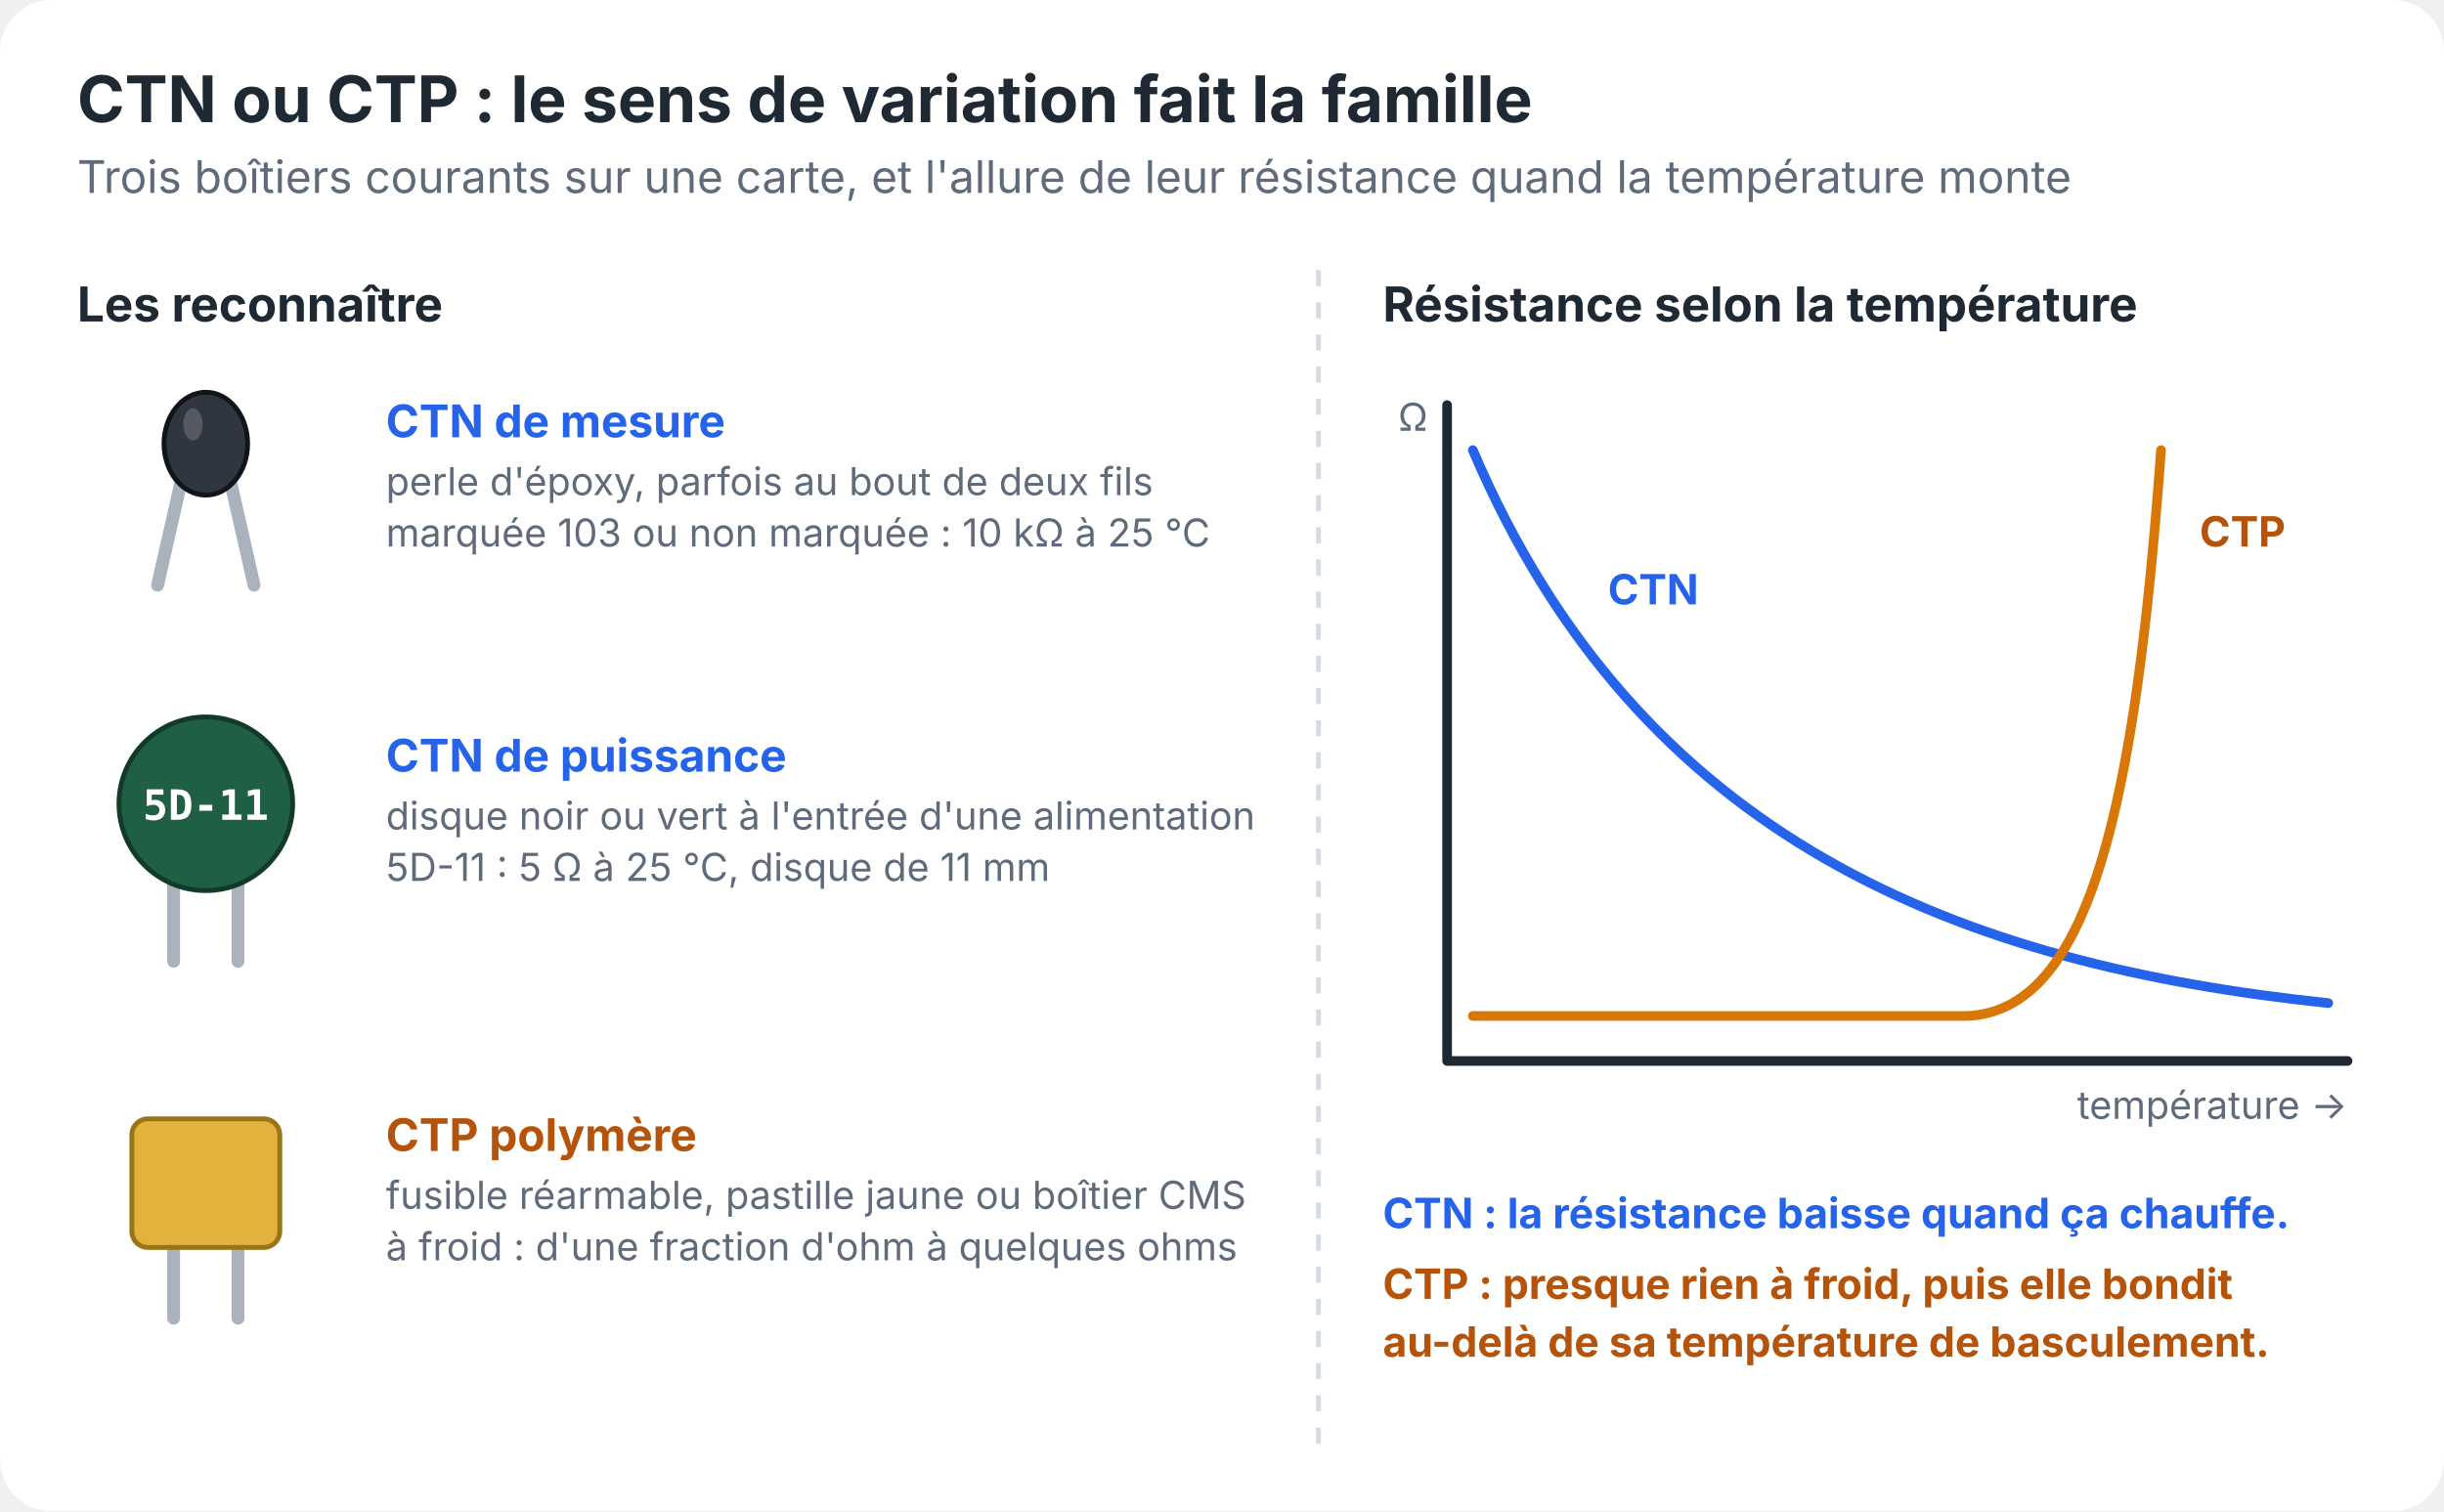
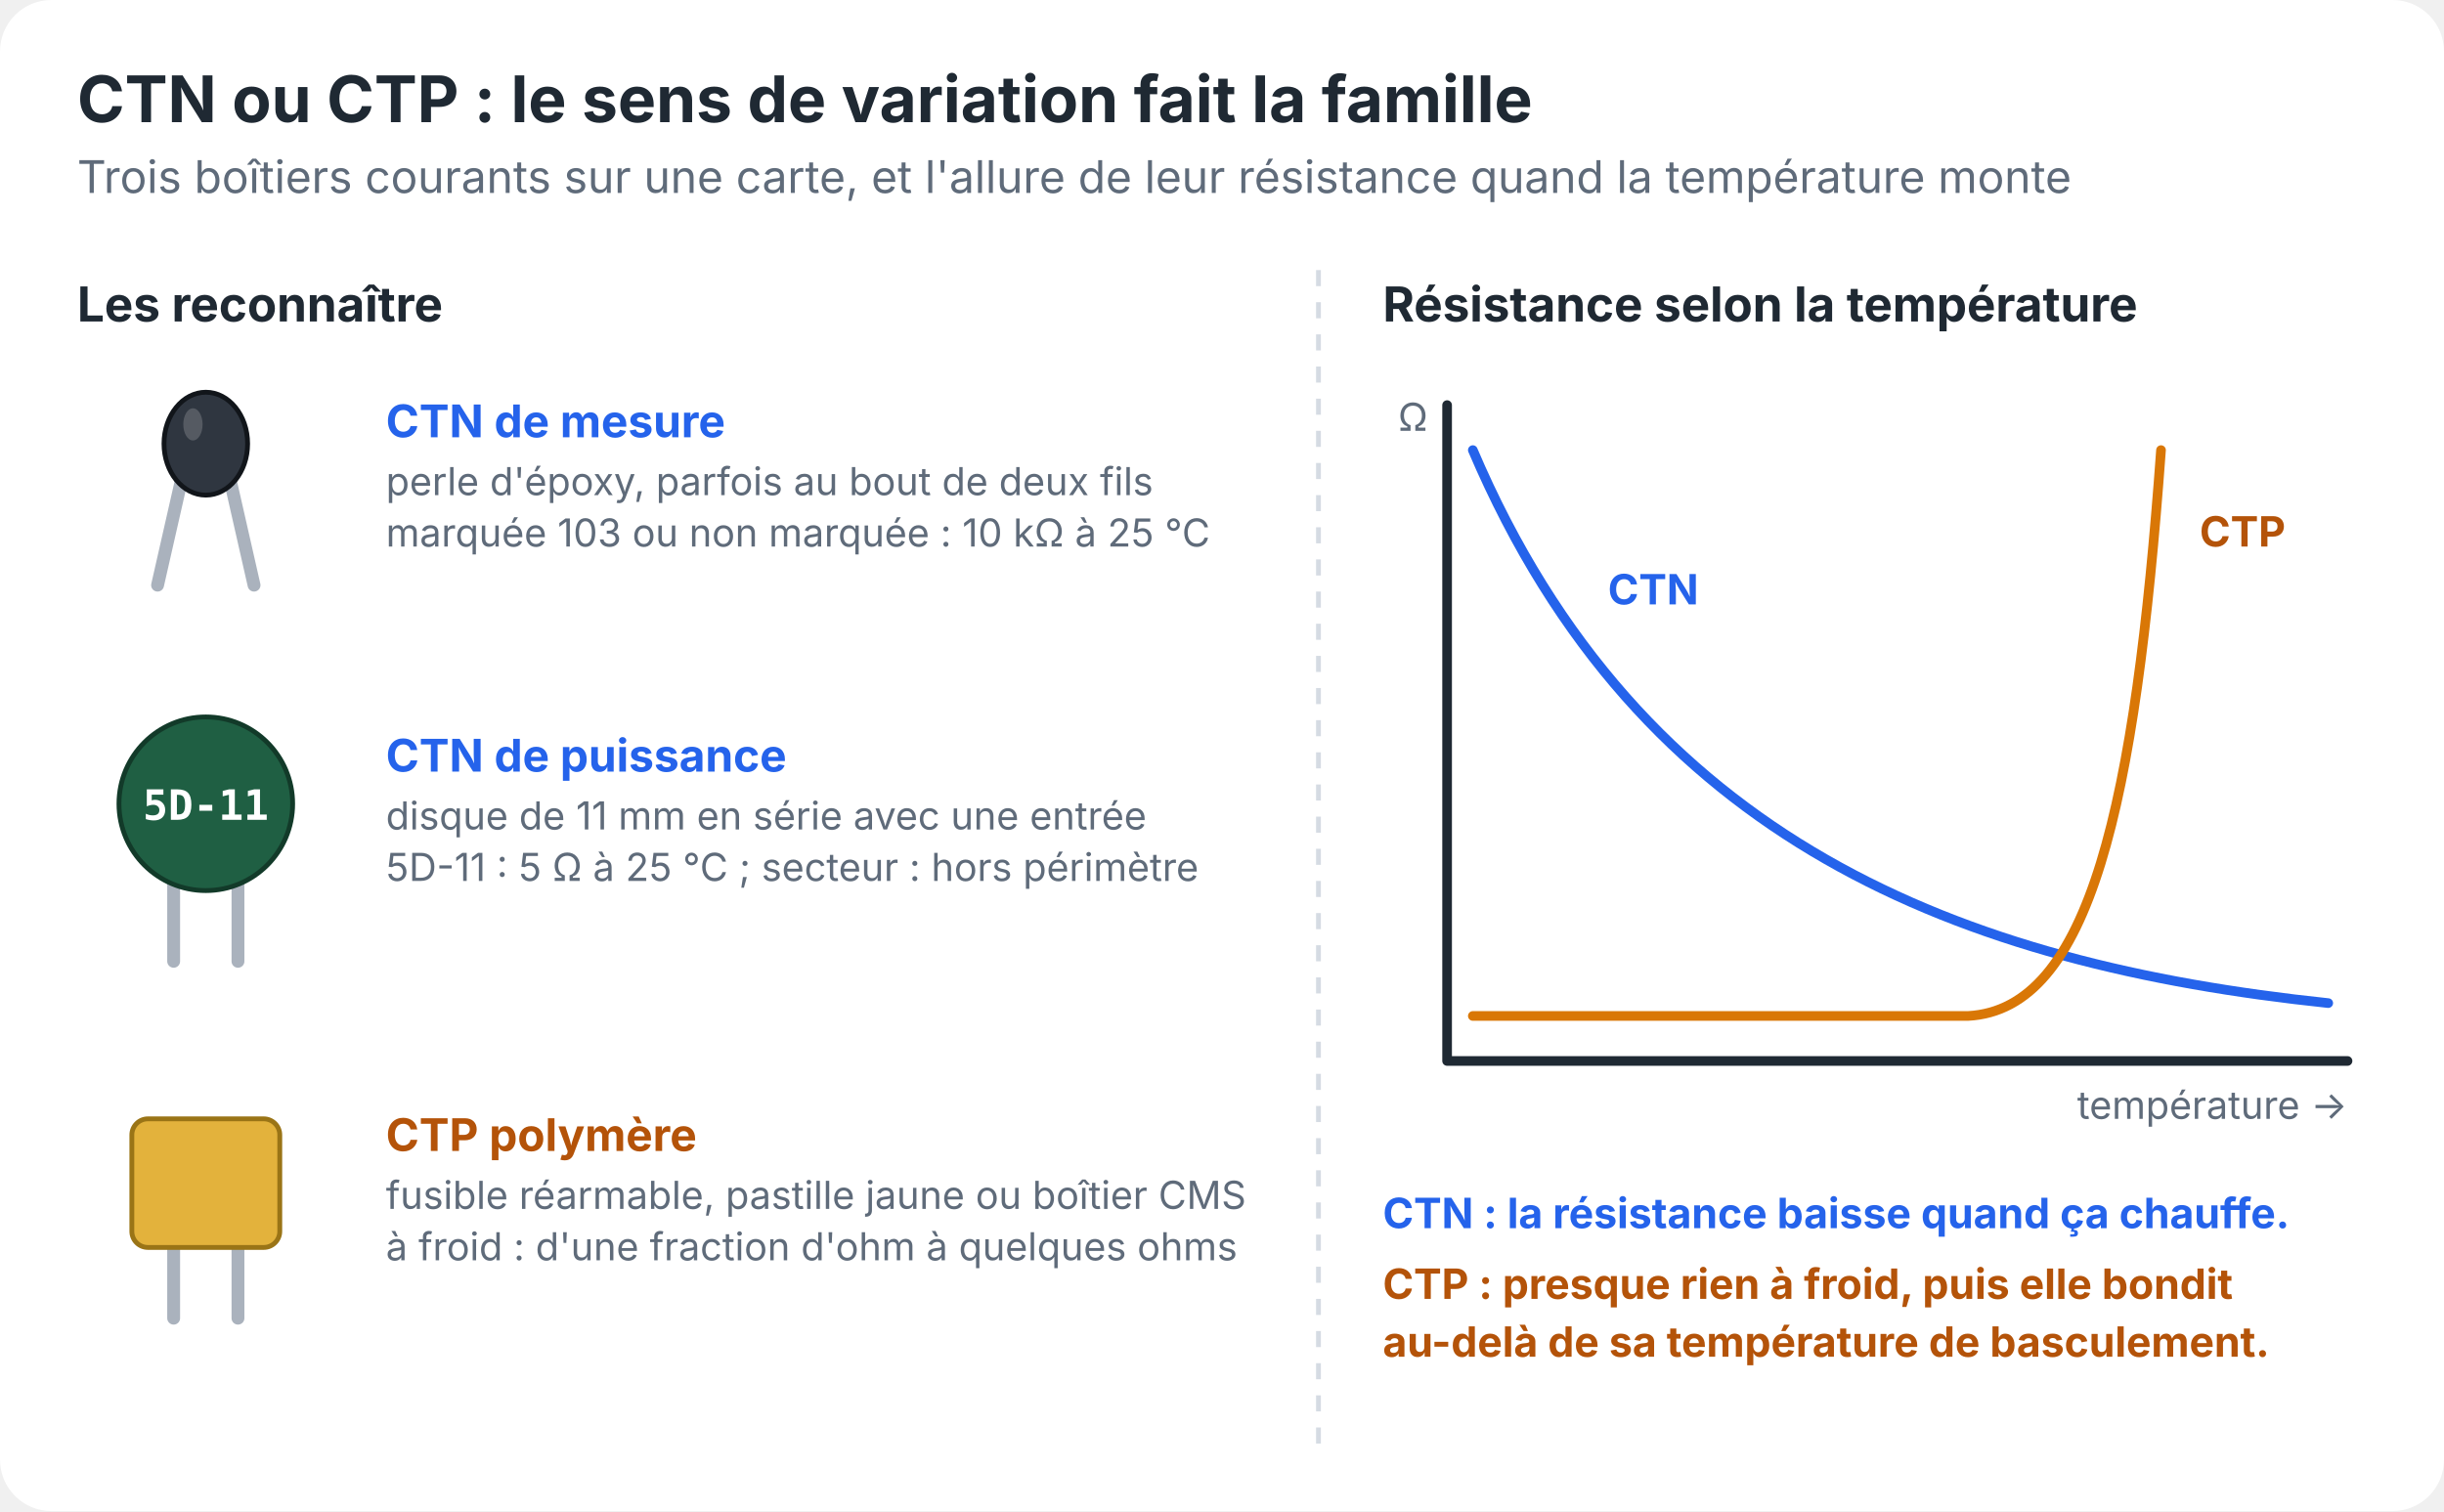
<svg xmlns="http://www.w3.org/2000/svg" viewBox="0 0 760 470" role="img" aria-labelledby="t d" font-family="system-ui, -apple-system, Segoe UI, sans-serif">
  <style>
    .bg{fill:#ffffff}.fg{fill:#1f2933}.mut{fill:#5f6b7a}
    .wire{stroke:#1f2933;stroke-width:3;fill:none;stroke-linecap:round;stroke-linejoin:round}
    .panel{fill:#f3f5f8;stroke:#d5dbe3}.grid{stroke:#d5dbe3;stroke-width:1.5;stroke-dasharray:5 5;fill:none}
    .ok{fill:#15803d}.no{fill:#b91c1c}.warn{fill:#b45309}.blue{fill:#2563eb}.amber{fill:#b45309}
    .blk{stroke:#20242b}.blkf{fill:#20242b}
    .flow{fill:none;stroke-width:4;stroke-linecap:round;stroke-dasharray:1 13;animation:run 1.1s linear infinite}
    .fb{stroke:#2563eb}.fa{stroke:#d97706}.fr{stroke:#dc2626}
    @keyframes run{to{stroke-dashoffset:-14}}
    @media (prefers-reduced-motion: reduce){.flow{animation:none}}
    @media (prefers-color-scheme: dark){
      .bg{fill:#0d1117}.fg{fill:#e6edf3}.mut{fill:#9aa7b4}.wire{stroke:#c9d1d9}
      .panel{fill:#161b22;stroke:#30363d}.grid{stroke:#30363d}
      .ok{fill:#4ade80}.no{fill:#f87171}.warn{fill:#fbbf24}.blue{fill:#60a5fa}.amber{fill:#fbbf24}
      .blk{stroke:#8b949e}.blkf{fill:#8b949e}.fb{stroke:#60a5fa}.fa{stroke:#fbbf24}.fr{stroke:#f87171}
    }
  </style>
  <rect class="bg" width="760" height="470" rx="16" />
  <text class="fg" x="24" y="38" font-size="20" font-weight="700">CTN ou CTP : le sens de variation fait la famille</text>
  <text class="mut" x="24" y="60" font-size="14">Trois boîtiers courants sur une carte, et l'allure de leur résistance quand la température monte</text>
  <path class="grid" d="M410 84 V452" />
  <text class="fg" x="24" y="100" font-size="15" font-weight="700">Les reconnaître</text>
  <path stroke="#aab2bd" stroke-width="4" fill="none" stroke-linecap="round" d="M59 138 L49 182 M69 138 L79 182" />
  <ellipse cx="64" cy="138" rx="13" ry="16" fill="#2f3640" stroke="#11151a" stroke-width="1.5" />
  <ellipse cx="60" cy="132" rx="3" ry="5" fill="#ffffff" fill-opacity="0.18" />
  <text class="blue" x="120" y="136" font-size="14" font-weight="700">CTN de mesure</text>
  <text class="mut" x="120" y="154" font-size="12">perle d'époxy, parfois au bout de deux fils</text>
  <text class="mut" x="120" y="170" font-size="12">marquée 103 ou non marquée : 10 kΩ à 25 °C</text>
  <path stroke="#aab2bd" stroke-width="4" fill="none" stroke-linecap="round" d="M54 250 V299.0 M74 250 V299.0" />
  <rect x="37.0" y="223.0" width="54" height="54" rx="27" fill="#1f5f43" stroke="#123a29" stroke-width="1.5" />
  <text x="64" y="255" font-size="13" font-weight="700" text-anchor="middle" font-family="ui-monospace, Menlo, Consolas, monospace" fill="#ffffff">5D-11</text>
  <text class="blue" x="120" y="240" font-size="14" font-weight="700">CTN de puissance</text>
-   <text class="mut" x="120" y="258" font-size="12">disque noir ou vert à l'entrée d'une alimentation</text>
-   <text class="mut" x="120" y="274" font-size="12">5D-11 : 5 Ω à 25 °C, disque de 11 mm</text>
+   <text class="mut" x="120" y="258" font-size="12">disque de 11 mm en série avec une entrée</text>
+   <text class="mut" x="120" y="274" font-size="12">5D-11 : 5 Ω à 25 °C ; secteur : hors périmètre</text>
  <path stroke="#aab2bd" stroke-width="4" fill="none" stroke-linecap="round" d="M54 368 V410.0 M74 368 V410.0" />
  <rect x="41.0" y="348.0" width="46" height="40" rx="5" fill="#e3b23c" stroke="#9a7416" stroke-width="1.5" />
  <text class="amber" x="120" y="358" font-size="14" font-weight="700">CTP polymère</text>
  <text class="mut" x="120" y="376" font-size="12">fusible réarmable, pastille jaune ou boîtier CMS</text>
  <text class="mut" x="120" y="392" font-size="12">à froid : d'une fraction d'ohm à quelques ohms</text>
  <text class="fg" x="430" y="100" font-size="15" font-weight="700">Résistance selon la température</text>
  <path class="wire" stroke-width="1.5" d="M450 126 V330 H730" />
  <text class="mut" x="444" y="134" font-size="12" text-anchor="end">Ω</text>
  <text class="mut" x="730" y="348" font-size="12" text-anchor="end">température →</text>
  <path d="M458 140 C510 262 610 300 724 312" fill="none" stroke="#2563eb" stroke-width="3" stroke-linecap="round" />
  <path d="M458 316 H612 C650 314 664 250 672 140" fill="none" stroke="#d97706" stroke-width="3" stroke-linecap="round" />
  <text class="blue" x="500" y="188" font-size="13" font-weight="700">CTN</text>
  <text class="amber" x="684" y="170" font-size="13" font-weight="700">CTP</text>
  <text class="blue" x="430" y="382" font-size="13" font-weight="700">CTN : la résistance baisse quand ça chauffe.</text>
  <text class="amber" x="430" y="404" font-size="13" font-weight="700">CTP : presque rien à froid, puis elle bondit</text>
  <text class="amber" x="430" y="422" font-size="13" font-weight="700">au-delà de sa température de basculement.</text>
</svg>
